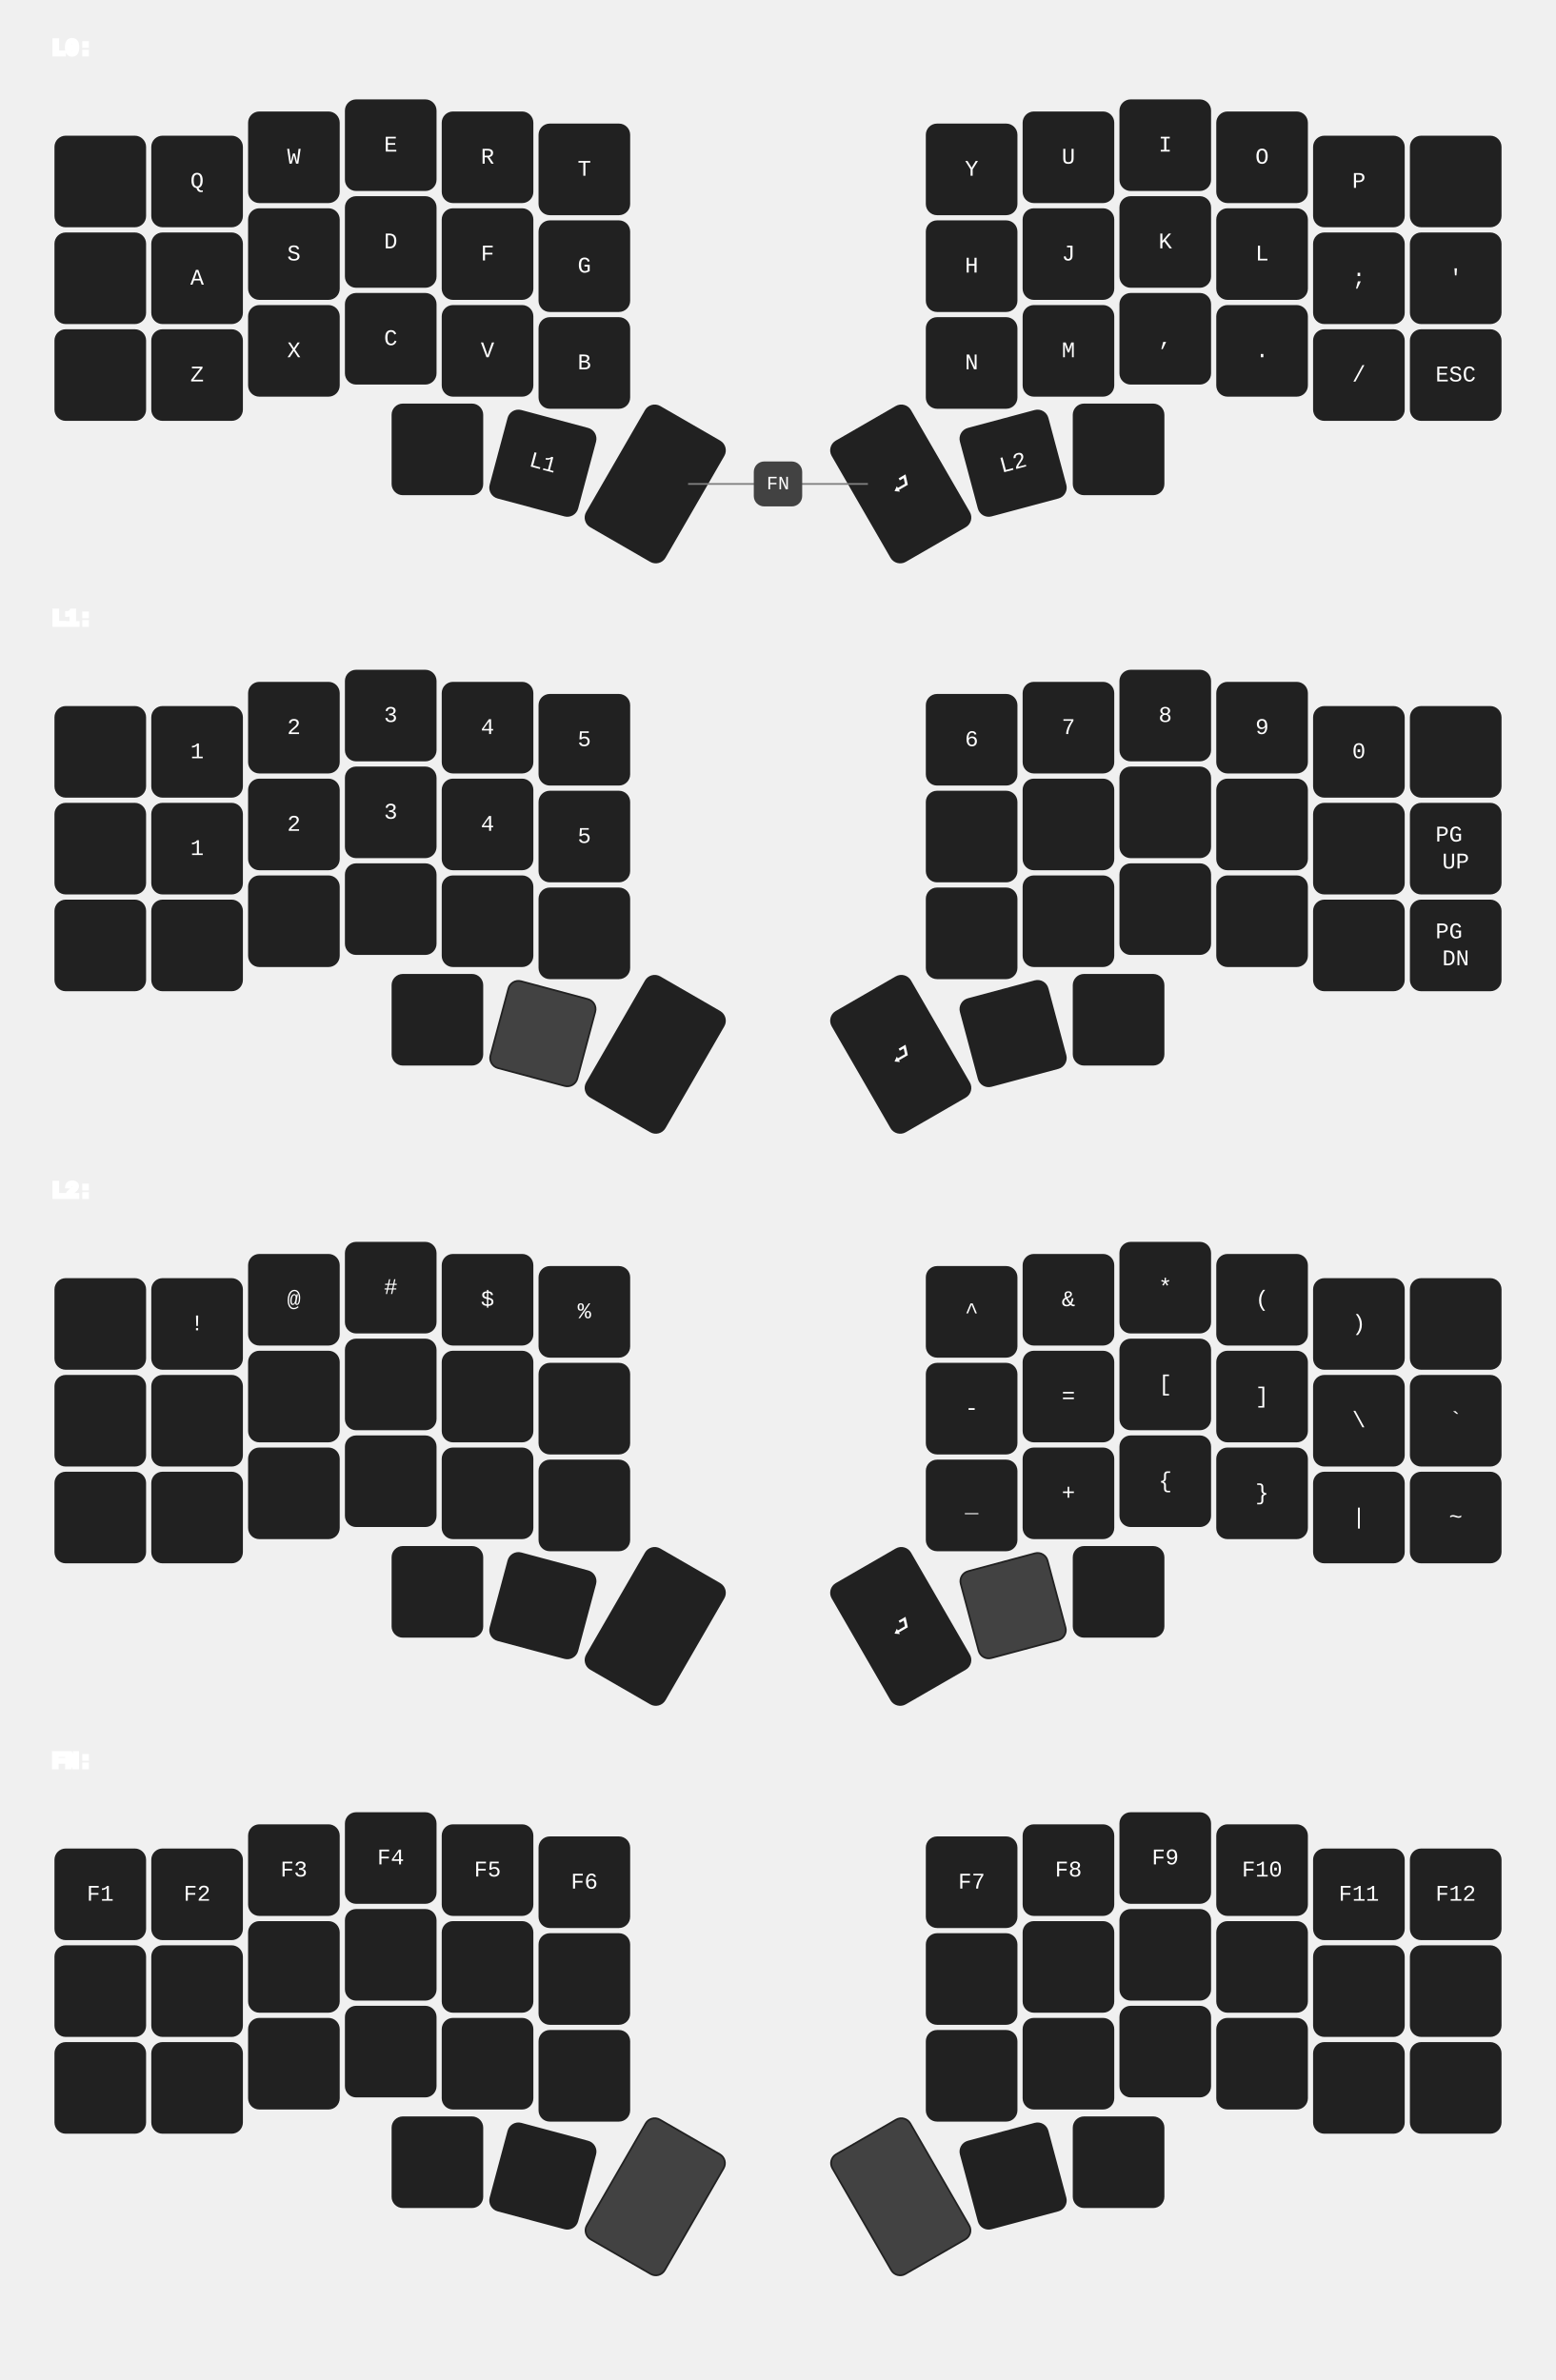
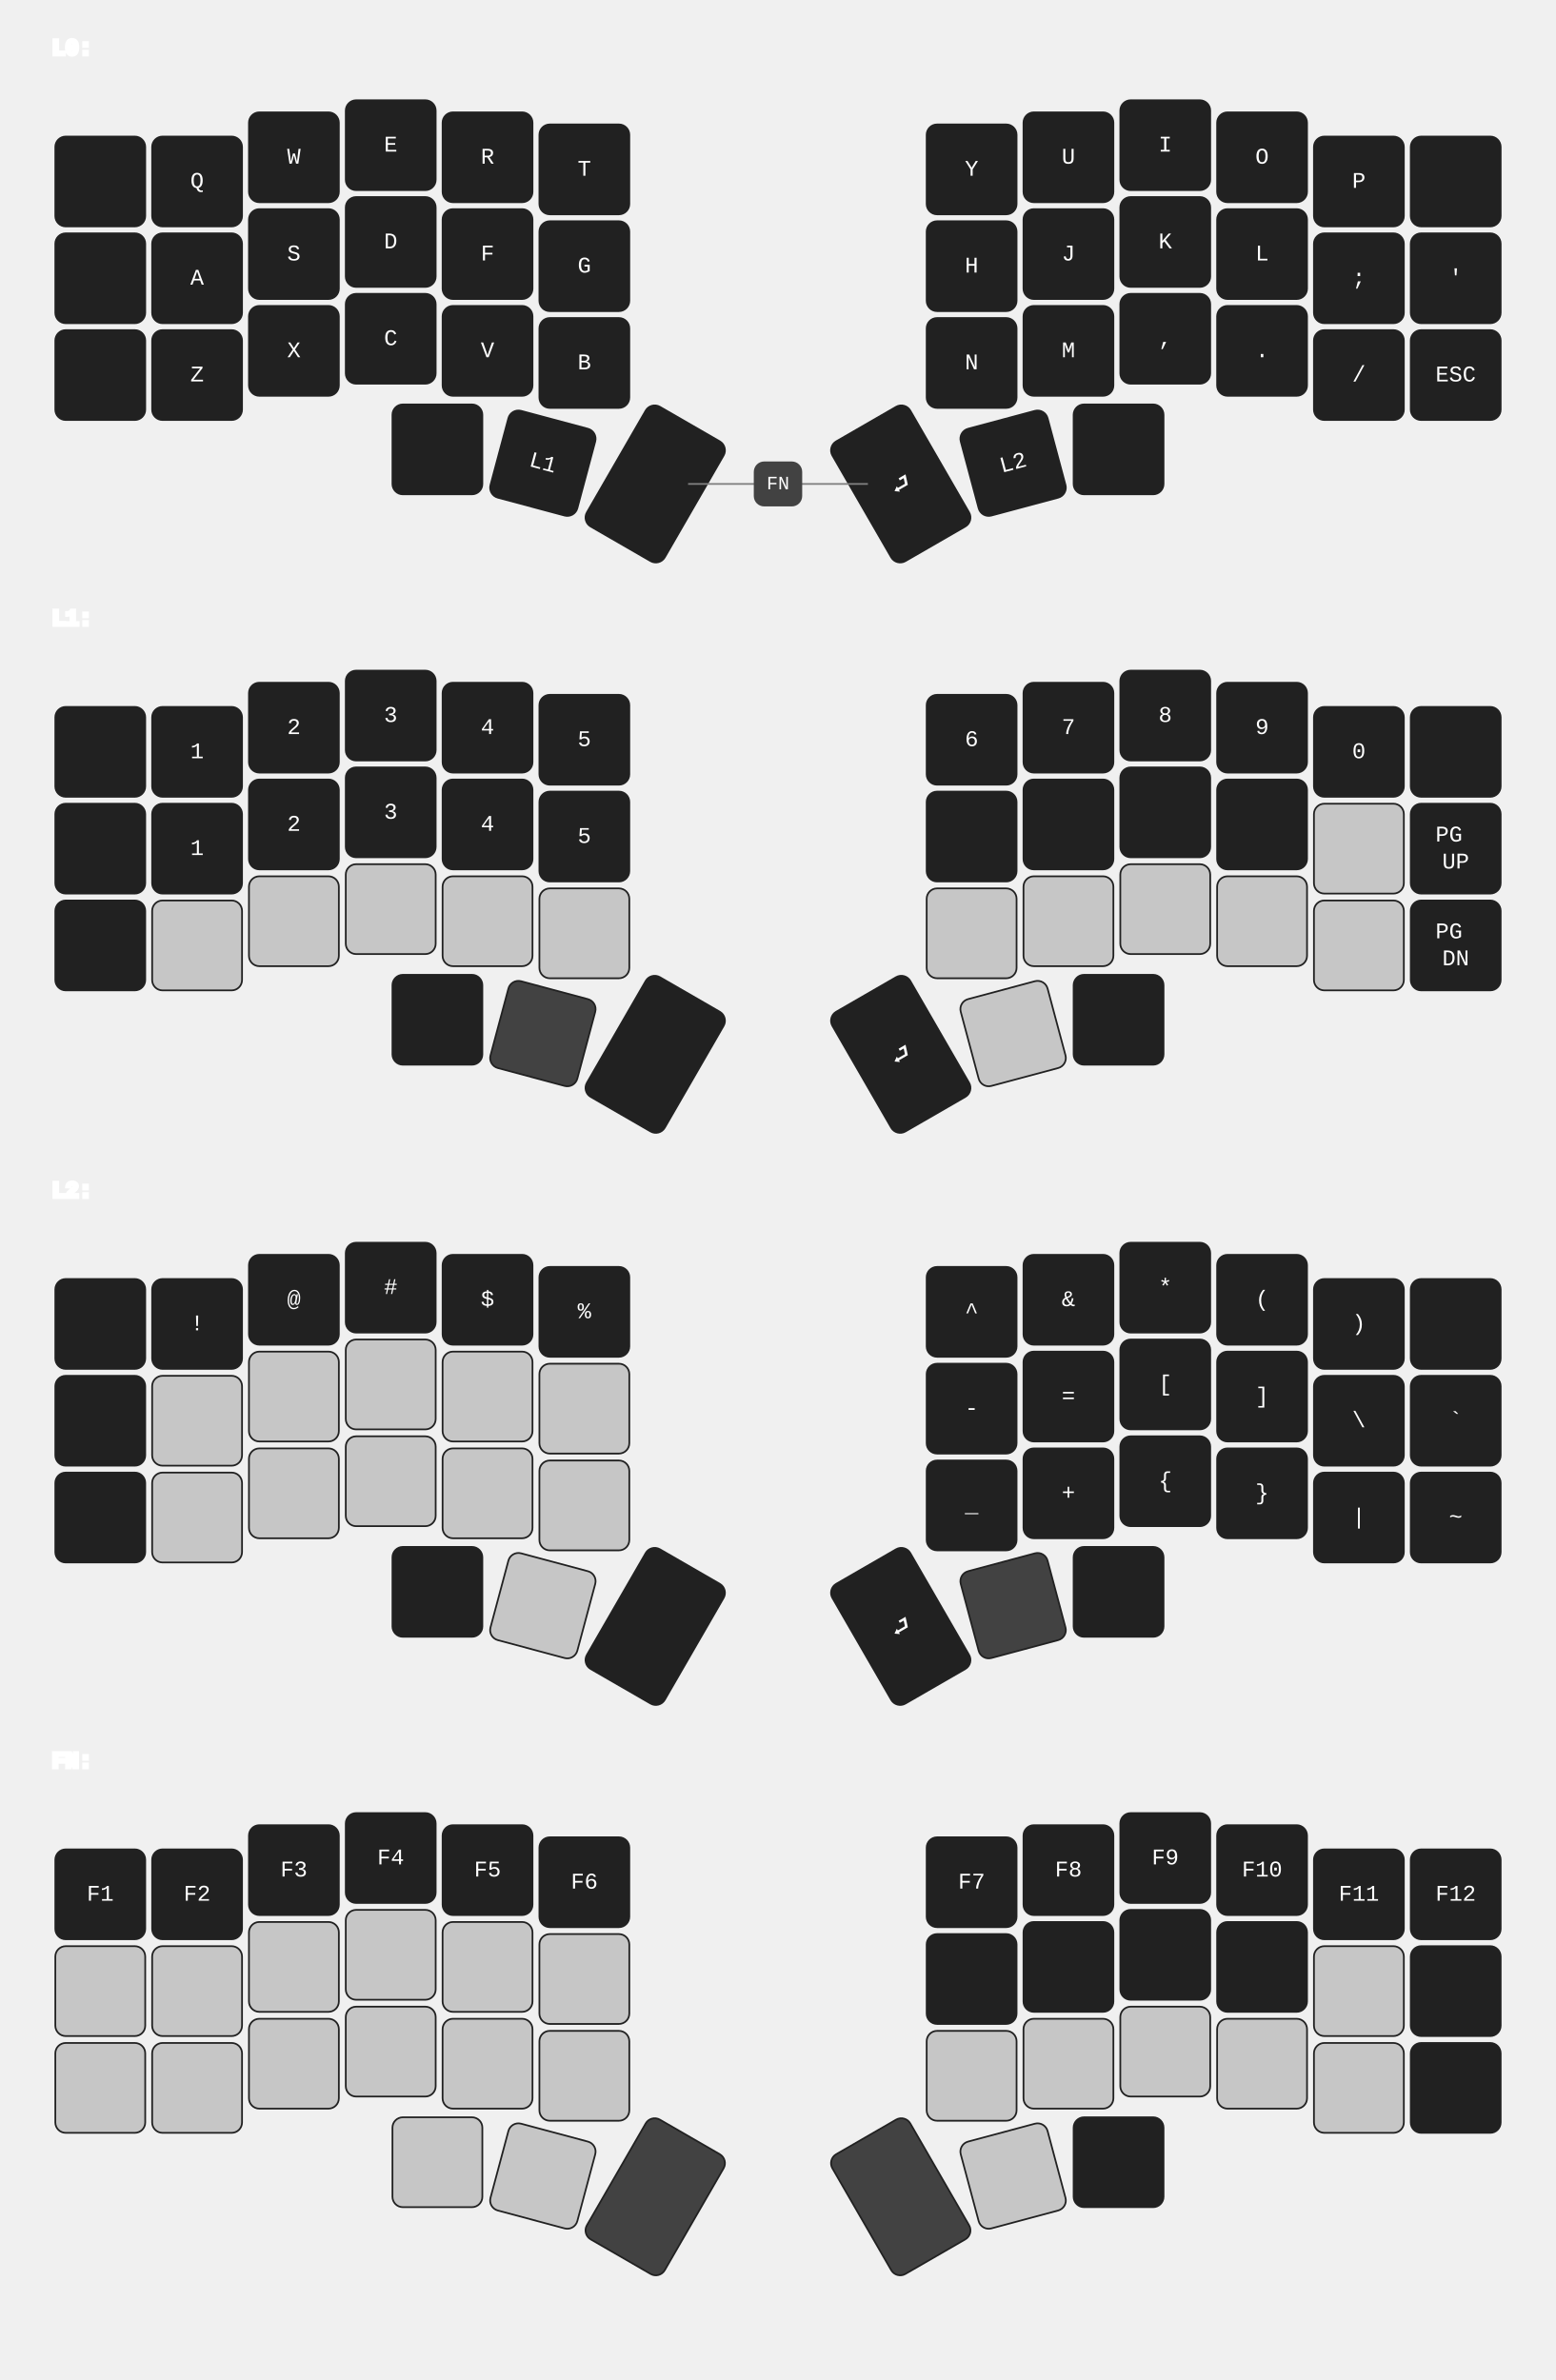
<svg xmlns="http://www.w3.org/2000/svg" xmlns:xlink="http://www.w3.org/1999/xlink" width="900" height="1377" viewBox="0 0 900 1377" class="keymap">
  <defs>/* start glyphs */
<svg id="mdi:apple-keyboard-command">
      <svg id="mdi-apple-keyboard-command" viewBox="0 0 24 24">
        <path d="M6,2A4,4 0 0,1 10,6V8H14V6A4,4 0 0,1 18,2A4,4 0 0,1 22,6A4,4 0 0,1 18,10H16V14H18A4,4 0 0,1 22,18A4,4 0 0,1 18,22A4,4 0 0,1 14,18V16H10V18A4,4 0 0,1 6,22A4,4 0 0,1 2,18A4,4 0 0,1 6,14H8V10H6A4,4 0 0,1 2,6A4,4 0 0,1 6,2M16,18A2,2 0 0,0 18,20A2,2 0 0,0 20,18A2,2 0 0,0 18,16H16V18M14,10H10V14H14V10M6,16A2,2 0 0,0 4,18A2,2 0 0,0 6,20A2,2 0 0,0 8,18V16H6M8,6A2,2 0 0,0 6,4A2,2 0 0,0 4,6A2,2 0 0,0 6,8H8V6M18,8A2,2 0 0,0 20,6A2,2 0 0,0 18,4A2,2 0 0,0 16,6V8H18Z" />
      </svg>
    </svg>
    <svg id="mdi:apple-keyboard-control">
      <svg id="mdi-apple-keyboard-control" viewBox="0 0 24 24">
        <path d="M19.78,11.78L18.36,13.19L12,6.83L5.64,13.19L4.22,11.78L12,4L19.78,11.78Z" />
      </svg>
    </svg>
    <svg id="mdi:apple-keyboard-option">
      <svg id="mdi-apple-keyboard-option" viewBox="0 0 24 24">
        <path d="M3,4H9.11L16.15,18H21V20H14.88L7.84,6H3V4M14,4H21V6H14V4Z" />
      </svg>
    </svg>
    <svg id="mdi:apple-keyboard-shift">
      <svg id="mdi-apple-keyboard-shift" viewBox="0 0 24 24">
        <path d="M15,18V12H17.17L12,6.83L6.83,12H9V18H15M12,4L22,14H17V20H7V14H2L12,4Z" />
      </svg>
    </svg>
    <svg id="mdi:arrow-down">
      <svg id="mdi-arrow-down" viewBox="0 0 24 24">
        <path d="M11,4H13V16L18.5,10.5L19.92,11.92L12,19.84L4.08,11.92L5.5,10.5L11,16V4Z" />
      </svg>
    </svg>
    <svg id="mdi:arrow-left">
      <svg id="mdi-arrow-left" viewBox="0 0 24 24">
        <path d="M20,11V13H8L13.5,18.5L12.08,19.92L4.16,12L12.08,4.08L13.5,5.5L8,11H20Z" />
      </svg>
    </svg>
    <svg id="mdi:arrow-right">
      <svg id="mdi-arrow-right" viewBox="0 0 24 24">
        <path d="M4,11V13H16L10.5,18.5L11.92,19.92L19.84,12L11.92,4.08L10.5,5.5L16,11H4Z" />
      </svg>
    </svg>
    <svg id="mdi:arrow-up">
      <svg id="mdi-arrow-up" viewBox="0 0 24 24">
        <path d="M13,20H11V8L5.5,13.5L4.08,12.08L12,4.16L19.92,12.08L18.5,13.5L13,8V20Z" />
      </svg>
    </svg>
    <svg id="mdi:backspace-outline">
      <svg id="mdi-backspace-outline" viewBox="0 0 24 24">
        <path d="M19,15.59L17.59,17L14,13.41L10.41,17L9,15.59L12.59,12L9,8.41L10.41,7L14,10.59L17.59,7L19,8.41L15.41,12L19,15.59M22,3A2,2 0 0,1 24,5V19A2,2 0 0,1 22,21H7C6.31,21 5.77,20.64 5.41,20.11L0,12L5.41,3.88C5.77,3.35 6.31,3 7,3H22M22,5H7L2.28,12L7,19H22V5Z" />
      </svg>
    </svg>
    <svg id="mdi:backspace-reverse-outline">
      <svg id="mdi-backspace-reverse-outline" viewBox="0 0 24 24">
        <path d="M5,15.59L6.41,17L10,13.41L13.59,17L15,15.59L11.41,12L15,8.41L13.59,7L10,10.59L6.41,7L5,8.41L8.59,12L5,15.59M2,3A2,2 0 0,0 0,5V19A2,2 0 0,0 2,21H17C17.69,21 18.23,20.64 18.59,20.11L24,12L18.59,3.88C18.23,3.35 17.69,3 17,3H2M2,5H17L21.72,12L17,19H2V5Z" />
      </svg>
    </svg>
    <svg id="mdi:bluetooth">
      <svg id="mdi-bluetooth" viewBox="0 0 24 24">
        <path d="M14.88,16.29L13,18.17V14.41M13,5.83L14.88,7.71L13,9.58M17.71,7.71L12,2H11V9.58L6.41,5L5,6.41L10.59,12L5,17.58L6.41,19L11,14.41V22H12L17.71,16.29L13.41,12L17.71,7.71Z" />
      </svg>
    </svg>
    <svg id="mdi:keyboard-space">
      <svg id="mdi-keyboard-space" viewBox="0 0 24 24">
        <path d="M3 15H5V19H19V15H21V19C21 20.1 20.1 21 19 21H5C3.9 21 3 20.1 3 19V15Z" />
      </svg>
    </svg>
    <svg id="mdi:keyboard-tab">
      <svg id="mdi-keyboard-tab" viewBox="0 0 24 24">
        <path d="M20,18H22V6H20M11.59,7.41L15.17,11H1V13H15.17L11.59,16.58L13,18L19,12L13,6L11.59,7.41Z" />
      </svg>
    </svg>
    <svg id="mdi:play-pause">
      <svg id="mdi-play-pause" viewBox="0 0 24 24">
        <path d="M3,5V19L11,12M13,19H16V5H13M18,5V19H21V5" />
      </svg>
    </svg>
    <svg id="mdi:skip-backward">
      <svg id="mdi-skip-backward" viewBox="0 0 24 24">
        <path d="M20,5V19L13,12M6,5V19H4V5M13,5V19L6,12" />
      </svg>
    </svg>
    <svg id="mdi:skip-forward">
      <svg id="mdi-skip-forward" viewBox="0 0 24 24">
        <path d="M4,5V19L11,12M18,5V19H20V5M11,5V19L18,12" />
      </svg>
    </svg>
    <svg id="mdi:toggle-switch">
      <svg id="mdi-toggle-switch" viewBox="0 0 24 24">
        <path d="M17,7H7A5,5 0 0,0 2,12A5,5 0 0,0 7,17H17A5,5 0 0,0 22,12A5,5 0 0,0 17,7M17,15A3,3 0 0,1 14,12A3,3 0 0,1 17,9A3,3 0 0,1 20,12A3,3 0 0,1 17,15Z" />
      </svg>
    </svg>
    <svg id="mdi:volume-minus">
      <svg id="mdi-volume-minus" viewBox="0 0 24 24">
        <path d="M3,9H7L12,4V20L7,15H3V9M14,11H22V13H14V11Z" />
      </svg>
    </svg>
    <svg id="mdi:volume-plus">
      <svg id="mdi-volume-plus" viewBox="0 0 24 24">
        <path d="M3,9H7L12,4V20L7,15H3V9M14,11H17V8H19V11H22V13H19V16H17V13H14V11Z" />
      </svg>
    </svg>
    <svg id="tabler:brightness-down">
      <svg class="icon icon-tabler icon-tabler-brightness-down" viewBox="0 0 24 24" stroke-width="2" stroke="currentColor" fill="none" stroke-linecap="round" stroke-linejoin="round">
        <path stroke="none" d="M0 0h24v24H0z" fill="none" />
        <path d="M12 12m-3 0a3 3 0 1 0 6 0a3 3 0 1 0 -6 0" />
        <path d="M12 5l0 .01" />
        <path d="M17 7l0 .01" />
        <path d="M19 12l0 .01" />
        <path d="M17 17l0 .01" />
        <path d="M12 19l0 .01" />
        <path d="M7 17l0 .01" />
        <path d="M5 12l0 .01" />
        <path d="M7 7l0 .01" />
      </svg>
    </svg>
    <svg id="tabler:brightness-up">
      <svg class="icon icon-tabler icon-tabler-brightness-up" viewBox="0 0 24 24" stroke-width="2" stroke="currentColor" fill="none" stroke-linecap="round" stroke-linejoin="round">
        <path stroke="none" d="M0 0h24v24H0z" fill="none" />
        <path d="M12 12m-3 0a3 3 0 1 0 6 0a3 3 0 1 0 -6 0" />
        <path d="M12 5l0 -2" />
        <path d="M17 7l1.4 -1.4" />
        <path d="M19 12l2 0" />
        <path d="M17 17l1.4 1.4" />
        <path d="M12 19l0 2" />
        <path d="M7 17l-1.4 1.4" />
        <path d="M6 12l-2 0" />
        <path d="M7 7l-1.4 -1.4" />
      </svg>
    </svg>
  </defs>/* end glyphs */
<style>/* inherit to force styles through use tags*/
svg path {
    fill: inherit;
}
/* font and background color specifications */
svg.keymap {
    font-family: Ubuntu Mono,SFMono-Regular,Consolas,Liberation Mono,Menlo,monospace;
    font-size: 13px;
    font-kerning: normal;
    text-rendering: optimizeLegibility;
    fill: #fff;
}

/* default key styling */
rect.key {
    fill: #212121;
    stroke: #212121;
    stroke-width: 1;
}

/* color accent for combo boxes */
rect.combo {
    fill: #424242;
}

/* color accent for held keys */
rect.held, rect.combo.held {
    fill: #424242;
}

/* color accent for ghost (optional) keys */
rect.ghost, rect.combo.ghost {
    fill: #ddd;
}

+ rect.trans {
+   fill: rgba(33, 33, 33, 0.2)
+ }
+ 
text {
    text-anchor: middle;
    dominant-baseline: middle;
}

/* styling for layer labels */
text.label {
    font-weight: bold;
    text-anchor: start;
    stroke: white;
    stroke-width: 2;
    paint-order: stroke;
}

/* styling for combo tap, and key hold/shifted label text */
text.combo, text.hold, text.shifted {
    font-size: 11px;
}

text.hold {
    text-anchor: middle;
    dominant-baseline: auto;
}

text.shifted {
    text-anchor: middle;
    dominant-baseline: hanging;
}

/* styling for hold/shifted label text in combo box */
text.combo.hold, text.combo.shifted {
    font-size: 8px;
}

/* lighter symbol for transparent keys */
text.trans {
    fill: transparent;
}

/* styling for combo dendrons */
path.combo {
    stroke-width: 1;
    stroke: gray;
    fill: none;
}

/* Start Tabler Icons Cleanup */
/* cannot use height/width with glyphs */
.icon-tabler &gt; path {
    fill: inherit;
    stroke: inherit;
}
/* hide tabler's default box */
.icon-tabler &gt; path[stroke="none"][fill="none"] {
    visibility: collapse;
}
/* End Tabler Icons Cleanup */
</style>
  <g transform="translate(30, 0)" class="layer-L0">
    <text x="0" y="28" class="label">L0:</text>
    <g transform="translate(0, 56)">
      <g transform="translate(28, 49)" class="key keypos-0">
        <rect rx="6" ry="6" x="-26" y="-26" width="52" height="52" class="key" />
        <use href="#mdi:keyboard-tab" xlink:href="#mdi:keyboard-tab" x="-6" y="-6" height="13" width="13.0" class="key tap glyph mdi:keyboard-tab" />
      </g>
      <g transform="translate(84, 49)" class="key keypos-1">
        <rect rx="6" ry="6" x="-26" y="-26" width="52" height="52" class="key" />
        <text x="0" y="0" class="key tap">Q</text>
      </g>
      <g transform="translate(140, 35)" class="key keypos-2">
        <rect rx="6" ry="6" x="-26" y="-26" width="52" height="52" class="key" />
        <text x="0" y="0" class="key tap">W</text>
      </g>
      <g transform="translate(196, 28)" class="key keypos-3">
        <rect rx="6" ry="6" x="-26" y="-26" width="52" height="52" class="key" />
        <text x="0" y="0" class="key tap">E</text>
      </g>
      <g transform="translate(252, 35)" class="key keypos-4">
        <rect rx="6" ry="6" x="-26" y="-26" width="52" height="52" class="key" />
        <text x="0" y="0" class="key tap">R</text>
      </g>
      <g transform="translate(308, 42)" class="key keypos-5">
        <rect rx="6" ry="6" x="-26" y="-26" width="52" height="52" class="key" />
        <text x="0" y="0" class="key tap">T</text>
      </g>
      <g transform="translate(532, 42)" class="key keypos-6">
        <rect rx="6" ry="6" x="-26" y="-26" width="52" height="52" class="key" />
        <text x="0" y="0" class="key tap">Y</text>
      </g>
      <g transform="translate(588, 35)" class="key keypos-7">
        <rect rx="6" ry="6" x="-26" y="-26" width="52" height="52" class="key" />
        <text x="0" y="0" class="key tap">U</text>
      </g>
      <g transform="translate(644, 28)" class="key keypos-8">
        <rect rx="6" ry="6" x="-26" y="-26" width="52" height="52" class="key" />
        <text x="0" y="0" class="key tap">I</text>
      </g>
      <g transform="translate(700, 35)" class="key keypos-9">
        <rect rx="6" ry="6" x="-26" y="-26" width="52" height="52" class="key" />
        <text x="0" y="0" class="key tap">O</text>
      </g>
      <g transform="translate(756, 49)" class="key keypos-10">
        <rect rx="6" ry="6" x="-26" y="-26" width="52" height="52" class="key" />
        <text x="0" y="0" class="key tap">P</text>
      </g>
      <g transform="translate(812, 49)" class="key keypos-11">
        <rect rx="6" ry="6" x="-26" y="-26" width="52" height="52" class="key" />
        <use href="#mdi:backspace-outline" xlink:href="#mdi:backspace-outline" x="-6" y="-6" height="13" width="13.0" class="key tap glyph mdi:backspace-outline" />
      </g>
      <g transform="translate(28, 105)" class="key keypos-12">
        <rect rx="6" ry="6" x="-26" y="-26" width="52" height="52" class="key" />
        <use href="#mdi:apple-keyboard-control" xlink:href="#mdi:apple-keyboard-control" x="-6" y="-6" height="13" width="13.0" class="key tap glyph mdi:apple-keyboard-control" />
      </g>
      <g transform="translate(84, 105)" class="key keypos-13">
        <rect rx="6" ry="6" x="-26" y="-26" width="52" height="52" class="key" />
        <text x="0" y="0" class="key tap">A</text>
      </g>
      <g transform="translate(140, 91)" class="key keypos-14">
        <rect rx="6" ry="6" x="-26" y="-26" width="52" height="52" class="key" />
        <text x="0" y="0" class="key tap">S</text>
      </g>
      <g transform="translate(196, 84)" class="key keypos-15">
        <rect rx="6" ry="6" x="-26" y="-26" width="52" height="52" class="key" />
        <text x="0" y="0" class="key tap">D</text>
      </g>
      <g transform="translate(252, 91)" class="key keypos-16">
        <rect rx="6" ry="6" x="-26" y="-26" width="52" height="52" class="key" />
        <text x="0" y="0" class="key tap">F</text>
      </g>
      <g transform="translate(308, 98)" class="key keypos-17">
        <rect rx="6" ry="6" x="-26" y="-26" width="52" height="52" class="key" />
        <text x="0" y="0" class="key tap">G</text>
      </g>
      <g transform="translate(532, 98)" class="key keypos-18">
        <rect rx="6" ry="6" x="-26" y="-26" width="52" height="52" class="key" />
        <text x="0" y="0" class="key tap">H</text>
      </g>
      <g transform="translate(588, 91)" class="key keypos-19">
        <rect rx="6" ry="6" x="-26" y="-26" width="52" height="52" class="key" />
        <text x="0" y="0" class="key tap">J</text>
      </g>
      <g transform="translate(644, 84)" class="key keypos-20">
        <rect rx="6" ry="6" x="-26" y="-26" width="52" height="52" class="key" />
        <text x="0" y="0" class="key tap">K</text>
      </g>
      <g transform="translate(700, 91)" class="key keypos-21">
        <rect rx="6" ry="6" x="-26" y="-26" width="52" height="52" class="key" />
        <text x="0" y="0" class="key tap">L</text>
      </g>
      <g transform="translate(756, 105)" class="key keypos-22">
        <rect rx="6" ry="6" x="-26" y="-26" width="52" height="52" class="key" />
        <text x="0" y="0" class="key tap">;</text>
      </g>
      <g transform="translate(812, 105)" class="key keypos-23">
        <rect rx="6" ry="6" x="-26" y="-26" width="52" height="52" class="key" />
        <text x="0" y="0" class="key tap">'</text>
      </g>
      <g transform="translate(28, 161)" class="key keypos-24">
        <rect rx="6" ry="6" x="-26" y="-26" width="52" height="52" class="key" />
        <use href="#mdi:apple-keyboard-shift" xlink:href="#mdi:apple-keyboard-shift" x="-6" y="-6" height="13" width="13.0" class="key tap glyph mdi:apple-keyboard-shift" />
      </g>
      <g transform="translate(84, 161)" class="key keypos-25">
        <rect rx="6" ry="6" x="-26" y="-26" width="52" height="52" class="key" />
        <text x="0" y="0" class="key tap">Z</text>
      </g>
      <g transform="translate(140, 147)" class="key keypos-26">
        <rect rx="6" ry="6" x="-26" y="-26" width="52" height="52" class="key" />
        <text x="0" y="0" class="key tap">X</text>
      </g>
      <g transform="translate(196, 140)" class="key keypos-27">
        <rect rx="6" ry="6" x="-26" y="-26" width="52" height="52" class="key" />
        <text x="0" y="0" class="key tap">C</text>
      </g>
      <g transform="translate(252, 147)" class="key keypos-28">
        <rect rx="6" ry="6" x="-26" y="-26" width="52" height="52" class="key" />
        <text x="0" y="0" class="key tap">V</text>
      </g>
      <g transform="translate(308, 154)" class="key keypos-29">
        <rect rx="6" ry="6" x="-26" y="-26" width="52" height="52" class="key" />
        <text x="0" y="0" class="key tap">B</text>
      </g>
      <g transform="translate(532, 154)" class="key keypos-30">
        <rect rx="6" ry="6" x="-26" y="-26" width="52" height="52" class="key" />
        <text x="0" y="0" class="key tap">N</text>
      </g>
      <g transform="translate(588, 147)" class="key keypos-31">
        <rect rx="6" ry="6" x="-26" y="-26" width="52" height="52" class="key" />
        <text x="0" y="0" class="key tap">M</text>
      </g>
      <g transform="translate(644, 140)" class="key keypos-32">
        <rect rx="6" ry="6" x="-26" y="-26" width="52" height="52" class="key" />
        <text x="0" y="0" class="key tap">,</text>
      </g>
      <g transform="translate(700, 147)" class="key keypos-33">
        <rect rx="6" ry="6" x="-26" y="-26" width="52" height="52" class="key" />
        <text x="0" y="0" class="key tap">.</text>
      </g>
      <g transform="translate(756, 161)" class="key keypos-34">
        <rect rx="6" ry="6" x="-26" y="-26" width="52" height="52" class="key" />
        <text x="0" y="0" class="key tap">/</text>
      </g>
      <g transform="translate(812, 161)" class="key keypos-35">
        <rect rx="6" ry="6" x="-26" y="-26" width="52" height="52" class="key" />
        <text x="0" y="0" class="key tap">ESC</text>
      </g>
      <g transform="translate(223, 204)" class="key keypos-36">
        <rect rx="6" ry="6" x="-26" y="-26" width="52" height="52" class="key" />
        <use href="#mdi:apple-keyboard-command" xlink:href="#mdi:apple-keyboard-command" x="-6" y="-6" height="13" width="13.0" class="key tap glyph mdi:apple-keyboard-command" />
      </g>
      <g transform="translate(284, 212) rotate(15.0)" class="key keypos-37">
        <rect rx="6" ry="6" x="-26" y="-26" width="52" height="52" class="key" />
        <text x="0" y="0" class="key tap">L1</text>
      </g>
      <g transform="translate(349, 224) rotate(30.0)" class="key keypos-38">
        <rect rx="6" ry="6" x="-26" y="-40" width="52" height="80" class="key" />
        <use href="#mdi:keyboard-space" xlink:href="#mdi:keyboard-space" x="-6" y="-6" height="13" width="13.0" class="key tap glyph mdi:keyboard-space" />
      </g>
      <g transform="translate(491, 224) rotate(-30.0)" class="key keypos-39">
        <rect rx="6" ry="6" x="-26" y="-40" width="52" height="80" class="key" />
        <text x="0" y="0" class="key tap">⮐</text>
      </g>
      <g transform="translate(556, 212) rotate(-15.0)" class="key keypos-40">
        <rect rx="6" ry="6" x="-26" y="-26" width="52" height="52" class="key" />
        <text x="0" y="0" class="key tap">L2</text>
      </g>
      <g transform="translate(617, 204)" class="key keypos-41">
        <rect rx="6" ry="6" x="-26" y="-26" width="52" height="52" class="key" />
        <use href="#mdi:apple-keyboard-option" xlink:href="#mdi:apple-keyboard-option" x="-6" y="-6" height="13" width="13.0" class="key tap glyph mdi:apple-keyboard-option" />
      </g>
      <g class="combo combopos-0">
        <path d="M420,224 l-52,0" class="combo" />
        <path d="M420,224 l52,0" class="combo" />
        <rect rx="6" ry="6" x="406" y="211" width="28" height="26" class="combo" />
        <text x="420" y="224" class="combo tap">FN</text>
      </g>
    </g>
  </g>
  <g transform="translate(30, 330)" class="layer-L1">
    <text x="0" y="28" class="label">L1:</text>
    <g transform="translate(0, 56)">
      <g transform="translate(28, 49)" class="key keypos-0">
        <rect rx="6" ry="6" x="-26" y="-26" width="52" height="52" class="key" />
        <use href="#mdi:keyboard-tab" xlink:href="#mdi:keyboard-tab" x="-6" y="-6" height="13" width="13.0" class="key tap glyph mdi:keyboard-tab" />
      </g>
      <g transform="translate(84, 49)" class="key keypos-1">
        <rect rx="6" ry="6" x="-26" y="-26" width="52" height="52" class="key" />
        <text x="0" y="0" class="key tap">1</text>
      </g>
      <g transform="translate(140, 35)" class="key keypos-2">
        <rect rx="6" ry="6" x="-26" y="-26" width="52" height="52" class="key" />
        <text x="0" y="0" class="key tap">2</text>
      </g>
      <g transform="translate(196, 28)" class="key keypos-3">
        <rect rx="6" ry="6" x="-26" y="-26" width="52" height="52" class="key" />
        <text x="0" y="0" class="key tap">3</text>
      </g>
      <g transform="translate(252, 35)" class="key keypos-4">
        <rect rx="6" ry="6" x="-26" y="-26" width="52" height="52" class="key" />
        <text x="0" y="0" class="key tap">4</text>
      </g>
      <g transform="translate(308, 42)" class="key keypos-5">
        <rect rx="6" ry="6" x="-26" y="-26" width="52" height="52" class="key" />
        <text x="0" y="0" class="key tap">5</text>
      </g>
      <g transform="translate(532, 42)" class="key keypos-6">
        <rect rx="6" ry="6" x="-26" y="-26" width="52" height="52" class="key" />
        <text x="0" y="0" class="key tap">6</text>
      </g>
      <g transform="translate(588, 35)" class="key keypos-7">
        <rect rx="6" ry="6" x="-26" y="-26" width="52" height="52" class="key" />
        <text x="0" y="0" class="key tap">7</text>
      </g>
      <g transform="translate(644, 28)" class="key keypos-8">
        <rect rx="6" ry="6" x="-26" y="-26" width="52" height="52" class="key" />
        <text x="0" y="0" class="key tap">8</text>
      </g>
      <g transform="translate(700, 35)" class="key keypos-9">
        <rect rx="6" ry="6" x="-26" y="-26" width="52" height="52" class="key" />
        <text x="0" y="0" class="key tap">9</text>
      </g>
      <g transform="translate(756, 49)" class="key keypos-10">
        <rect rx="6" ry="6" x="-26" y="-26" width="52" height="52" class="key" />
        <text x="0" y="0" class="key tap">0</text>
      </g>
      <g transform="translate(812, 49)" class="key keypos-11">
        <rect rx="6" ry="6" x="-26" y="-26" width="52" height="52" class="key" />
        <use href="#mdi:backspace-outline" xlink:href="#mdi:backspace-outline" x="-6" y="-6" height="13" width="13.0" class="key tap glyph mdi:backspace-outline" />
      </g>
      <g transform="translate(28, 105)" class="key keypos-12">
        <rect rx="6" ry="6" x="-26" y="-26" width="52" height="52" class="key" />
        <use href="#mdi:toggle-switch" xlink:href="#mdi:toggle-switch" x="-6" y="-6" height="13" width="13.0" class="key tap glyph mdi:toggle-switch" />
        <use href="#mdi:bluetooth" xlink:href="#mdi:bluetooth" x="-5" y="-24" height="10" width="10.0" class="key shifted glyph mdi:bluetooth" />
      </g>
      <g transform="translate(84, 105)" class="key keypos-13">
        <rect rx="6" ry="6" x="-26" y="-26" width="52" height="52" class="key" />
        <text x="0" y="0" class="key tap">1</text>
        <use href="#mdi:bluetooth" xlink:href="#mdi:bluetooth" x="-5" y="-24" height="10" width="10.0" class="key shifted glyph mdi:bluetooth" />
      </g>
      <g transform="translate(140, 91)" class="key keypos-14">
        <rect rx="6" ry="6" x="-26" y="-26" width="52" height="52" class="key" />
        <text x="0" y="0" class="key tap">2</text>
        <use href="#mdi:bluetooth" xlink:href="#mdi:bluetooth" x="-5" y="-24" height="10" width="10.0" class="key shifted glyph mdi:bluetooth" />
      </g>
      <g transform="translate(196, 84)" class="key keypos-15">
        <rect rx="6" ry="6" x="-26" y="-26" width="52" height="52" class="key" />
        <text x="0" y="0" class="key tap">3</text>
        <use href="#mdi:bluetooth" xlink:href="#mdi:bluetooth" x="-5" y="-24" height="10" width="10.0" class="key shifted glyph mdi:bluetooth" />
      </g>
      <g transform="translate(252, 91)" class="key keypos-16">
        <rect rx="6" ry="6" x="-26" y="-26" width="52" height="52" class="key" />
        <text x="0" y="0" class="key tap">4</text>
        <use href="#mdi:bluetooth" xlink:href="#mdi:bluetooth" x="-5" y="-24" height="10" width="10.0" class="key shifted glyph mdi:bluetooth" />
      </g>
      <g transform="translate(308, 98)" class="key keypos-17">
        <rect rx="6" ry="6" x="-26" y="-26" width="52" height="52" class="key" />
        <text x="0" y="0" class="key tap">5</text>
        <use href="#mdi:bluetooth" xlink:href="#mdi:bluetooth" x="-5" y="-24" height="10" width="10.0" class="key shifted glyph mdi:bluetooth" />
      </g>
      <g transform="translate(532, 98)" class="key keypos-18">
        <rect rx="6" ry="6" x="-26" y="-26" width="52" height="52" class="key" />
        <use href="#mdi:arrow-left" xlink:href="#mdi:arrow-left" x="-6" y="-6" height="13" width="13.0" class="key tap glyph mdi:arrow-left" />
      </g>
      <g transform="translate(588, 91)" class="key keypos-19">
        <rect rx="6" ry="6" x="-26" y="-26" width="52" height="52" class="key" />
        <use href="#mdi:arrow-down" xlink:href="#mdi:arrow-down" x="-6" y="-6" height="13" width="13.0" class="key tap glyph mdi:arrow-down" />
      </g>
      <g transform="translate(644, 84)" class="key keypos-20">
        <rect rx="6" ry="6" x="-26" y="-26" width="52" height="52" class="key" />
        <use href="#mdi:arrow-up" xlink:href="#mdi:arrow-up" x="-6" y="-6" height="13" width="13.0" class="key tap glyph mdi:arrow-up" />
      </g>
      <g transform="translate(700, 91)" class="key keypos-21">
        <rect rx="6" ry="6" x="-26" y="-26" width="52" height="52" class="key" />
        <use href="#mdi:arrow-right" xlink:href="#mdi:arrow-right" x="-6" y="-6" height="13" width="13.0" class="key tap glyph mdi:arrow-right" />
      </g>
      <g transform="translate(756, 105)" class="key trans keypos-22">
        <rect rx="6" ry="6" x="-26" y="-26" width="52" height="52" class="key trans" />
        <text x="0" y="0" class="key trans tap">▽</text>
      </g>
      <g transform="translate(812, 105)" class="key keypos-23">
        <rect rx="6" ry="6" x="-26" y="-26" width="52" height="52" class="key" />
        <text x="0" y="0" class="key tap">
          <tspan x="0" dy="-0.6em">PG</tspan>
          <tspan x="0" dy="1.2em">UP</tspan>
        </text>
      </g>
      <g transform="translate(28, 161)" class="key keypos-24">
        <rect rx="6" ry="6" x="-26" y="-26" width="52" height="52" class="key" />
        <use href="#mdi:apple-keyboard-shift" xlink:href="#mdi:apple-keyboard-shift" x="-6" y="-6" height="13" width="13.0" class="key tap glyph mdi:apple-keyboard-shift" />
      </g>
      <g transform="translate(84, 161)" class="key trans keypos-25">
        <rect rx="6" ry="6" x="-26" y="-26" width="52" height="52" class="key trans" />
        <text x="0" y="0" class="key trans tap">▽</text>
      </g>
      <g transform="translate(140, 147)" class="key trans keypos-26">
        <rect rx="6" ry="6" x="-26" y="-26" width="52" height="52" class="key trans" />
        <text x="0" y="0" class="key trans tap">▽</text>
      </g>
      <g transform="translate(196, 140)" class="key trans keypos-27">
        <rect rx="6" ry="6" x="-26" y="-26" width="52" height="52" class="key trans" />
        <text x="0" y="0" class="key trans tap">▽</text>
      </g>
      <g transform="translate(252, 147)" class="key trans keypos-28">
        <rect rx="6" ry="6" x="-26" y="-26" width="52" height="52" class="key trans" />
        <text x="0" y="0" class="key trans tap">▽</text>
      </g>
      <g transform="translate(308, 154)" class="key trans keypos-29">
        <rect rx="6" ry="6" x="-26" y="-26" width="52" height="52" class="key trans" />
        <text x="0" y="0" class="key trans tap">▽</text>
      </g>
      <g transform="translate(532, 154)" class="key trans keypos-30">
        <rect rx="6" ry="6" x="-26" y="-26" width="52" height="52" class="key trans" />
        <text x="0" y="0" class="key trans tap">▽</text>
      </g>
      <g transform="translate(588, 147)" class="key trans keypos-31">
        <rect rx="6" ry="6" x="-26" y="-26" width="52" height="52" class="key trans" />
        <text x="0" y="0" class="key trans tap">▽</text>
      </g>
      <g transform="translate(644, 140)" class="key trans keypos-32">
        <rect rx="6" ry="6" x="-26" y="-26" width="52" height="52" class="key trans" />
        <text x="0" y="0" class="key trans tap">▽</text>
      </g>
      <g transform="translate(700, 147)" class="key trans keypos-33">
        <rect rx="6" ry="6" x="-26" y="-26" width="52" height="52" class="key trans" />
        <text x="0" y="0" class="key trans tap">▽</text>
      </g>
      <g transform="translate(756, 161)" class="key trans keypos-34">
        <rect rx="6" ry="6" x="-26" y="-26" width="52" height="52" class="key trans" />
        <text x="0" y="0" class="key trans tap">▽</text>
      </g>
      <g transform="translate(812, 161)" class="key keypos-35">
        <rect rx="6" ry="6" x="-26" y="-26" width="52" height="52" class="key" />
        <text x="0" y="0" class="key tap">
          <tspan x="0" dy="-0.6em">PG</tspan>
          <tspan x="0" dy="1.2em">DN</tspan>
        </text>
      </g>
      <g transform="translate(223, 204)" class="key keypos-36">
        <rect rx="6" ry="6" x="-26" y="-26" width="52" height="52" class="key" />
        <use href="#mdi:apple-keyboard-command" xlink:href="#mdi:apple-keyboard-command" x="-6" y="-6" height="13" width="13.0" class="key tap glyph mdi:apple-keyboard-command" />
      </g>
      <g transform="translate(284, 212) rotate(15.0)" class="key held keypos-37">
        <rect rx="6" ry="6" x="-26" y="-26" width="52" height="52" class="key held" />
      </g>
      <g transform="translate(349, 224) rotate(30.0)" class="key keypos-38">
        <rect rx="6" ry="6" x="-26" y="-40" width="52" height="80" class="key" />
        <use href="#mdi:keyboard-space" xlink:href="#mdi:keyboard-space" x="-6" y="-6" height="13" width="13.0" class="key tap glyph mdi:keyboard-space" />
      </g>
      <g transform="translate(491, 224) rotate(-30.0)" class="key keypos-39">
        <rect rx="6" ry="6" x="-26" y="-40" width="52" height="80" class="key" />
        <text x="0" y="0" class="key tap">⮐</text>
      </g>
      <g transform="translate(556, 212) rotate(-15.0)" class="key trans keypos-40">
        <rect rx="6" ry="6" x="-26" y="-26" width="52" height="52" class="key trans" />
        <text x="0" y="0" class="key trans tap">▽</text>
      </g>
      <g transform="translate(617, 204)" class="key keypos-41">
        <rect rx="6" ry="6" x="-26" y="-26" width="52" height="52" class="key" />
        <use href="#mdi:apple-keyboard-option" xlink:href="#mdi:apple-keyboard-option" x="-6" y="-6" height="13" width="13.0" class="key tap glyph mdi:apple-keyboard-option" />
      </g>
    </g>
  </g>
  <g transform="translate(30, 661)" class="layer-L2">
    <text x="0" y="28" class="label">L2:</text>
    <g transform="translate(0, 56)">
      <g transform="translate(28, 49)" class="key keypos-0">
        <rect rx="6" ry="6" x="-26" y="-26" width="52" height="52" class="key" />
        <use href="#mdi:keyboard-tab" xlink:href="#mdi:keyboard-tab" x="-6" y="-6" height="13" width="13.0" class="key tap glyph mdi:keyboard-tab" />
      </g>
      <g transform="translate(84, 49)" class="key keypos-1">
        <rect rx="6" ry="6" x="-26" y="-26" width="52" height="52" class="key" />
        <text x="0" y="0" class="key tap">!</text>
      </g>
      <g transform="translate(140, 35)" class="key keypos-2">
        <rect rx="6" ry="6" x="-26" y="-26" width="52" height="52" class="key" />
        <text x="0" y="0" class="key tap">@</text>
      </g>
      <g transform="translate(196, 28)" class="key keypos-3">
        <rect rx="6" ry="6" x="-26" y="-26" width="52" height="52" class="key" />
        <text x="0" y="0" class="key tap">#</text>
      </g>
      <g transform="translate(252, 35)" class="key keypos-4">
        <rect rx="6" ry="6" x="-26" y="-26" width="52" height="52" class="key" />
        <text x="0" y="0" class="key tap">$</text>
      </g>
      <g transform="translate(308, 42)" class="key keypos-5">
        <rect rx="6" ry="6" x="-26" y="-26" width="52" height="52" class="key" />
        <text x="0" y="0" class="key tap">%</text>
      </g>
      <g transform="translate(532, 42)" class="key keypos-6">
        <rect rx="6" ry="6" x="-26" y="-26" width="52" height="52" class="key" />
        <text x="0" y="0" class="key tap">^</text>
      </g>
      <g transform="translate(588, 35)" class="key keypos-7">
        <rect rx="6" ry="6" x="-26" y="-26" width="52" height="52" class="key" />
        <text x="0" y="0" class="key tap">&amp;</text>
      </g>
      <g transform="translate(644, 28)" class="key keypos-8">
        <rect rx="6" ry="6" x="-26" y="-26" width="52" height="52" class="key" />
        <text x="0" y="0" class="key tap">*</text>
      </g>
      <g transform="translate(700, 35)" class="key keypos-9">
        <rect rx="6" ry="6" x="-26" y="-26" width="52" height="52" class="key" />
        <text x="0" y="0" class="key tap">(</text>
      </g>
      <g transform="translate(756, 49)" class="key keypos-10">
        <rect rx="6" ry="6" x="-26" y="-26" width="52" height="52" class="key" />
        <text x="0" y="0" class="key tap">)</text>
      </g>
      <g transform="translate(812, 49)" class="key keypos-11">
        <rect rx="6" ry="6" x="-26" y="-26" width="52" height="52" class="key" />
        <use href="#mdi:backspace-reverse-outline" xlink:href="#mdi:backspace-reverse-outline" x="-6" y="-6" height="13" width="13.0" class="key tap glyph mdi:backspace-reverse-outline" />
      </g>
      <g transform="translate(28, 105)" class="key keypos-12">
        <rect rx="6" ry="6" x="-26" y="-26" width="52" height="52" class="key" />
        <use href="#mdi:apple-keyboard-control" xlink:href="#mdi:apple-keyboard-control" x="-6" y="-6" height="13" width="13.0" class="key tap glyph mdi:apple-keyboard-control" />
      </g>
      <g transform="translate(84, 105)" class="key trans keypos-13">
        <rect rx="6" ry="6" x="-26" y="-26" width="52" height="52" class="key trans" />
        <text x="0" y="0" class="key trans tap">▽</text>
      </g>
      <g transform="translate(140, 91)" class="key trans keypos-14">
        <rect rx="6" ry="6" x="-26" y="-26" width="52" height="52" class="key trans" />
        <text x="0" y="0" class="key trans tap">▽</text>
      </g>
      <g transform="translate(196, 84)" class="key trans keypos-15">
        <rect rx="6" ry="6" x="-26" y="-26" width="52" height="52" class="key trans" />
        <text x="0" y="0" class="key trans tap">▽</text>
      </g>
      <g transform="translate(252, 91)" class="key trans keypos-16">
        <rect rx="6" ry="6" x="-26" y="-26" width="52" height="52" class="key trans" />
        <text x="0" y="0" class="key trans tap">▽</text>
      </g>
      <g transform="translate(308, 98)" class="key trans keypos-17">
        <rect rx="6" ry="6" x="-26" y="-26" width="52" height="52" class="key trans" />
        <text x="0" y="0" class="key trans tap">▽</text>
      </g>
      <g transform="translate(532, 98)" class="key keypos-18">
        <rect rx="6" ry="6" x="-26" y="-26" width="52" height="52" class="key" />
        <text x="0" y="0" class="key tap">-</text>
      </g>
      <g transform="translate(588, 91)" class="key keypos-19">
        <rect rx="6" ry="6" x="-26" y="-26" width="52" height="52" class="key" />
        <text x="0" y="0" class="key tap">=</text>
      </g>
      <g transform="translate(644, 84)" class="key keypos-20">
        <rect rx="6" ry="6" x="-26" y="-26" width="52" height="52" class="key" />
        <text x="0" y="0" class="key tap">[</text>
      </g>
      <g transform="translate(700, 91)" class="key keypos-21">
        <rect rx="6" ry="6" x="-26" y="-26" width="52" height="52" class="key" />
        <text x="0" y="0" class="key tap">]</text>
      </g>
      <g transform="translate(756, 105)" class="key keypos-22">
        <rect rx="6" ry="6" x="-26" y="-26" width="52" height="52" class="key" />
        <text x="0" y="0" class="key tap">\</text>
      </g>
      <g transform="translate(812, 105)" class="key keypos-23">
        <rect rx="6" ry="6" x="-26" y="-26" width="52" height="52" class="key" />
        <text x="0" y="0" class="key tap">`</text>
      </g>
      <g transform="translate(28, 161)" class="key keypos-24">
        <rect rx="6" ry="6" x="-26" y="-26" width="52" height="52" class="key" />
        <use href="#mdi:apple-keyboard-shift" xlink:href="#mdi:apple-keyboard-shift" x="-6" y="-6" height="13" width="13.0" class="key tap glyph mdi:apple-keyboard-shift" />
      </g>
      <g transform="translate(84, 161)" class="key trans keypos-25">
        <rect rx="6" ry="6" x="-26" y="-26" width="52" height="52" class="key trans" />
        <text x="0" y="0" class="key trans tap">▽</text>
      </g>
      <g transform="translate(140, 147)" class="key trans keypos-26">
        <rect rx="6" ry="6" x="-26" y="-26" width="52" height="52" class="key trans" />
        <text x="0" y="0" class="key trans tap">▽</text>
      </g>
      <g transform="translate(196, 140)" class="key trans keypos-27">
        <rect rx="6" ry="6" x="-26" y="-26" width="52" height="52" class="key trans" />
        <text x="0" y="0" class="key trans tap">▽</text>
      </g>
      <g transform="translate(252, 147)" class="key trans keypos-28">
        <rect rx="6" ry="6" x="-26" y="-26" width="52" height="52" class="key trans" />
        <text x="0" y="0" class="key trans tap">▽</text>
      </g>
      <g transform="translate(308, 154)" class="key trans keypos-29">
        <rect rx="6" ry="6" x="-26" y="-26" width="52" height="52" class="key trans" />
        <text x="0" y="0" class="key trans tap">▽</text>
      </g>
      <g transform="translate(532, 154)" class="key keypos-30">
        <rect rx="6" ry="6" x="-26" y="-26" width="52" height="52" class="key" />
        <text x="0" y="0" class="key tap">_</text>
      </g>
      <g transform="translate(588, 147)" class="key keypos-31">
        <rect rx="6" ry="6" x="-26" y="-26" width="52" height="52" class="key" />
        <text x="0" y="0" class="key tap">+</text>
      </g>
      <g transform="translate(644, 140)" class="key keypos-32">
        <rect rx="6" ry="6" x="-26" y="-26" width="52" height="52" class="key" />
        <text x="0" y="0" class="key tap">{</text>
      </g>
      <g transform="translate(700, 147)" class="key keypos-33">
        <rect rx="6" ry="6" x="-26" y="-26" width="52" height="52" class="key" />
        <text x="0" y="0" class="key tap">}</text>
      </g>
      <g transform="translate(756, 161)" class="key keypos-34">
        <rect rx="6" ry="6" x="-26" y="-26" width="52" height="52" class="key" />
        <text x="0" y="0" class="key tap">|</text>
      </g>
      <g transform="translate(812, 161)" class="key keypos-35">
        <rect rx="6" ry="6" x="-26" y="-26" width="52" height="52" class="key" />
        <text x="0" y="0" class="key tap">~</text>
      </g>
      <g transform="translate(223, 204)" class="key keypos-36">
        <rect rx="6" ry="6" x="-26" y="-26" width="52" height="52" class="key" />
        <use href="#mdi:apple-keyboard-command" xlink:href="#mdi:apple-keyboard-command" x="-6" y="-6" height="13" width="13.0" class="key tap glyph mdi:apple-keyboard-command" />
      </g>
      <g transform="translate(284, 212) rotate(15.0)" class="key trans keypos-37">
        <rect rx="6" ry="6" x="-26" y="-26" width="52" height="52" class="key trans" />
        <text x="0" y="0" class="key trans tap">▽</text>
      </g>
      <g transform="translate(349, 224) rotate(30.0)" class="key keypos-38">
        <rect rx="6" ry="6" x="-26" y="-40" width="52" height="80" class="key" />
        <use href="#mdi:keyboard-space" xlink:href="#mdi:keyboard-space" x="-6" y="-6" height="13" width="13.0" class="key tap glyph mdi:keyboard-space" />
      </g>
      <g transform="translate(491, 224) rotate(-30.0)" class="key keypos-39">
        <rect rx="6" ry="6" x="-26" y="-40" width="52" height="80" class="key" />
        <text x="0" y="0" class="key tap">⮐</text>
      </g>
      <g transform="translate(556, 212) rotate(-15.0)" class="key held keypos-40">
        <rect rx="6" ry="6" x="-26" y="-26" width="52" height="52" class="key held" />
      </g>
      <g transform="translate(617, 204)" class="key keypos-41">
        <rect rx="6" ry="6" x="-26" y="-26" width="52" height="52" class="key" />
        <use href="#mdi:apple-keyboard-option" xlink:href="#mdi:apple-keyboard-option" x="-6" y="-6" height="13" width="13.0" class="key tap glyph mdi:apple-keyboard-option" />
      </g>
    </g>
  </g>
  <g transform="translate(30, 991)" class="layer-FN">
    <text x="0" y="28" class="label">FN:</text>
    <g transform="translate(0, 56)">
      <g transform="translate(28, 49)" class="key keypos-0">
        <rect rx="6" ry="6" x="-26" y="-26" width="52" height="52" class="key" />
        <text x="0" y="0" class="key tap">F1</text>
      </g>
      <g transform="translate(84, 49)" class="key keypos-1">
        <rect rx="6" ry="6" x="-26" y="-26" width="52" height="52" class="key" />
        <text x="0" y="0" class="key tap">F2</text>
      </g>
      <g transform="translate(140, 35)" class="key keypos-2">
        <rect rx="6" ry="6" x="-26" y="-26" width="52" height="52" class="key" />
        <text x="0" y="0" class="key tap">F3</text>
      </g>
      <g transform="translate(196, 28)" class="key keypos-3">
        <rect rx="6" ry="6" x="-26" y="-26" width="52" height="52" class="key" />
        <text x="0" y="0" class="key tap">F4</text>
      </g>
      <g transform="translate(252, 35)" class="key keypos-4">
        <rect rx="6" ry="6" x="-26" y="-26" width="52" height="52" class="key" />
        <text x="0" y="0" class="key tap">F5</text>
      </g>
      <g transform="translate(308, 42)" class="key keypos-5">
        <rect rx="6" ry="6" x="-26" y="-26" width="52" height="52" class="key" />
        <text x="0" y="0" class="key tap">F6</text>
      </g>
      <g transform="translate(532, 42)" class="key keypos-6">
        <rect rx="6" ry="6" x="-26" y="-26" width="52" height="52" class="key" />
        <text x="0" y="0" class="key tap">F7</text>
      </g>
      <g transform="translate(588, 35)" class="key keypos-7">
        <rect rx="6" ry="6" x="-26" y="-26" width="52" height="52" class="key" />
        <text x="0" y="0" class="key tap">F8</text>
      </g>
      <g transform="translate(644, 28)" class="key keypos-8">
        <rect rx="6" ry="6" x="-26" y="-26" width="52" height="52" class="key" />
        <text x="0" y="0" class="key tap">F9</text>
      </g>
      <g transform="translate(700, 35)" class="key keypos-9">
        <rect rx="6" ry="6" x="-26" y="-26" width="52" height="52" class="key" />
        <text x="0" y="0" class="key tap">F10</text>
      </g>
      <g transform="translate(756, 49)" class="key keypos-10">
        <rect rx="6" ry="6" x="-26" y="-26" width="52" height="52" class="key" />
        <text x="0" y="0" class="key tap">F11</text>
      </g>
      <g transform="translate(812, 49)" class="key keypos-11">
        <rect rx="6" ry="6" x="-26" y="-26" width="52" height="52" class="key" />
        <text x="0" y="0" class="key tap">F12</text>
      </g>
      <g transform="translate(28, 105)" class="key trans keypos-12">
        <rect rx="6" ry="6" x="-26" y="-26" width="52" height="52" class="key trans" />
        <text x="0" y="0" class="key trans tap">▽</text>
      </g>
      <g transform="translate(84, 105)" class="key trans keypos-13">
        <rect rx="6" ry="6" x="-26" y="-26" width="52" height="52" class="key trans" />
        <text x="0" y="0" class="key trans tap">▽</text>
      </g>
      <g transform="translate(140, 91)" class="key trans keypos-14">
        <rect rx="6" ry="6" x="-26" y="-26" width="52" height="52" class="key trans" />
        <text x="0" y="0" class="key trans tap">▽</text>
      </g>
      <g transform="translate(196, 84)" class="key trans keypos-15">
        <rect rx="6" ry="6" x="-26" y="-26" width="52" height="52" class="key trans" />
        <text x="0" y="0" class="key trans tap">▽</text>
      </g>
      <g transform="translate(252, 91)" class="key trans keypos-16">
        <rect rx="6" ry="6" x="-26" y="-26" width="52" height="52" class="key trans" />
        <text x="0" y="0" class="key trans tap">▽</text>
      </g>
      <g transform="translate(308, 98)" class="key trans keypos-17">
        <rect rx="6" ry="6" x="-26" y="-26" width="52" height="52" class="key trans" />
        <text x="0" y="0" class="key trans tap">▽</text>
      </g>
      <g transform="translate(532, 98)" class="key keypos-18">
        <rect rx="6" ry="6" x="-26" y="-26" width="52" height="52" class="key" />
        <use href="#mdi:skip-backward" xlink:href="#mdi:skip-backward" x="-6" y="-6" height="13" width="13.0" class="key tap glyph mdi:skip-backward" />
      </g>
      <g transform="translate(588, 91)" class="key keypos-19">
        <rect rx="6" ry="6" x="-26" y="-26" width="52" height="52" class="key" />
        <use href="#mdi:volume-minus" xlink:href="#mdi:volume-minus" x="-6" y="-6" height="13" width="13.0" class="key tap glyph mdi:volume-minus" />
      </g>
      <g transform="translate(644, 84)" class="key keypos-20">
        <rect rx="6" ry="6" x="-26" y="-26" width="52" height="52" class="key" />
        <use href="#mdi:volume-plus" xlink:href="#mdi:volume-plus" x="-6" y="-6" height="13" width="13.0" class="key tap glyph mdi:volume-plus" />
      </g>
      <g transform="translate(700, 91)" class="key keypos-21">
        <rect rx="6" ry="6" x="-26" y="-26" width="52" height="52" class="key" />
        <use href="#mdi:skip-forward" xlink:href="#mdi:skip-forward" x="-6" y="-6" height="13" width="13.0" class="key tap glyph mdi:skip-forward" />
      </g>
      <g transform="translate(756, 105)" class="key trans keypos-22">
        <rect rx="6" ry="6" x="-26" y="-26" width="52" height="52" class="key trans" />
        <text x="0" y="0" class="key trans tap">▽</text>
      </g>
      <g transform="translate(812, 105)" class="key keypos-23">
        <rect rx="6" ry="6" x="-26" y="-26" width="52" height="52" class="key" />
        <use href="#tabler:brightness-up" xlink:href="#tabler:brightness-up" x="-6" y="-6" height="13" width="13.0" class="key tap glyph tabler:brightness-up" />
      </g>
      <g transform="translate(28, 161)" class="key trans keypos-24">
        <rect rx="6" ry="6" x="-26" y="-26" width="52" height="52" class="key trans" />
        <text x="0" y="0" class="key trans tap">▽</text>
      </g>
      <g transform="translate(84, 161)" class="key trans keypos-25">
        <rect rx="6" ry="6" x="-26" y="-26" width="52" height="52" class="key trans" />
        <text x="0" y="0" class="key trans tap">▽</text>
      </g>
      <g transform="translate(140, 147)" class="key trans keypos-26">
        <rect rx="6" ry="6" x="-26" y="-26" width="52" height="52" class="key trans" />
        <text x="0" y="0" class="key trans tap">▽</text>
      </g>
      <g transform="translate(196, 140)" class="key trans keypos-27">
        <rect rx="6" ry="6" x="-26" y="-26" width="52" height="52" class="key trans" />
        <text x="0" y="0" class="key trans tap">▽</text>
      </g>
      <g transform="translate(252, 147)" class="key trans keypos-28">
        <rect rx="6" ry="6" x="-26" y="-26" width="52" height="52" class="key trans" />
        <text x="0" y="0" class="key trans tap">▽</text>
      </g>
      <g transform="translate(308, 154)" class="key trans keypos-29">
        <rect rx="6" ry="6" x="-26" y="-26" width="52" height="52" class="key trans" />
        <text x="0" y="0" class="key trans tap">▽</text>
      </g>
      <g transform="translate(532, 154)" class="key trans keypos-30">
        <rect rx="6" ry="6" x="-26" y="-26" width="52" height="52" class="key trans" />
        <text x="0" y="0" class="key trans tap">▽</text>
      </g>
      <g transform="translate(588, 147)" class="key trans keypos-31">
        <rect rx="6" ry="6" x="-26" y="-26" width="52" height="52" class="key trans" />
        <text x="0" y="0" class="key trans tap">▽</text>
      </g>
      <g transform="translate(644, 140)" class="key trans keypos-32">
        <rect rx="6" ry="6" x="-26" y="-26" width="52" height="52" class="key trans" />
        <text x="0" y="0" class="key trans tap">▽</text>
      </g>
      <g transform="translate(700, 147)" class="key trans keypos-33">
        <rect rx="6" ry="6" x="-26" y="-26" width="52" height="52" class="key trans" />
        <text x="0" y="0" class="key trans tap">▽</text>
      </g>
      <g transform="translate(756, 161)" class="key trans keypos-34">
        <rect rx="6" ry="6" x="-26" y="-26" width="52" height="52" class="key trans" />
        <text x="0" y="0" class="key trans tap">▽</text>
      </g>
      <g transform="translate(812, 161)" class="key keypos-35">
        <rect rx="6" ry="6" x="-26" y="-26" width="52" height="52" class="key" />
        <use href="#tabler:brightness-down" xlink:href="#tabler:brightness-down" x="-6" y="-6" height="13" width="13.0" class="key tap glyph tabler:brightness-down" />
      </g>
      <g transform="translate(223, 204)" class="key trans keypos-36">
        <rect rx="6" ry="6" x="-26" y="-26" width="52" height="52" class="key trans" />
        <text x="0" y="0" class="key trans tap">▽</text>
      </g>
      <g transform="translate(284, 212) rotate(15.0)" class="key trans keypos-37">
        <rect rx="6" ry="6" x="-26" y="-26" width="52" height="52" class="key trans" />
        <text x="0" y="0" class="key trans tap">▽</text>
      </g>
      <g transform="translate(349, 224) rotate(30.0)" class="key held keypos-38">
        <rect rx="6" ry="6" x="-26" y="-40" width="52" height="80" class="key held" />
      </g>
      <g transform="translate(491, 224) rotate(-30.0)" class="key held keypos-39">
        <rect rx="6" ry="6" x="-26" y="-40" width="52" height="80" class="key held" />
      </g>
      <g transform="translate(556, 212) rotate(-15.0)" class="key trans keypos-40">
        <rect rx="6" ry="6" x="-26" y="-26" width="52" height="52" class="key trans" />
        <text x="0" y="0" class="key trans tap">▽</text>
      </g>
      <g transform="translate(617, 204)" class="key keypos-41">
        <rect rx="6" ry="6" x="-26" y="-26" width="52" height="52" class="key" />
        <use href="#mdi:play-pause" xlink:href="#mdi:play-pause" x="-6" y="-6" height="13" width="13.0" class="key tap glyph mdi:play-pause" />
      </g>
    </g>
  </g>
</svg>
